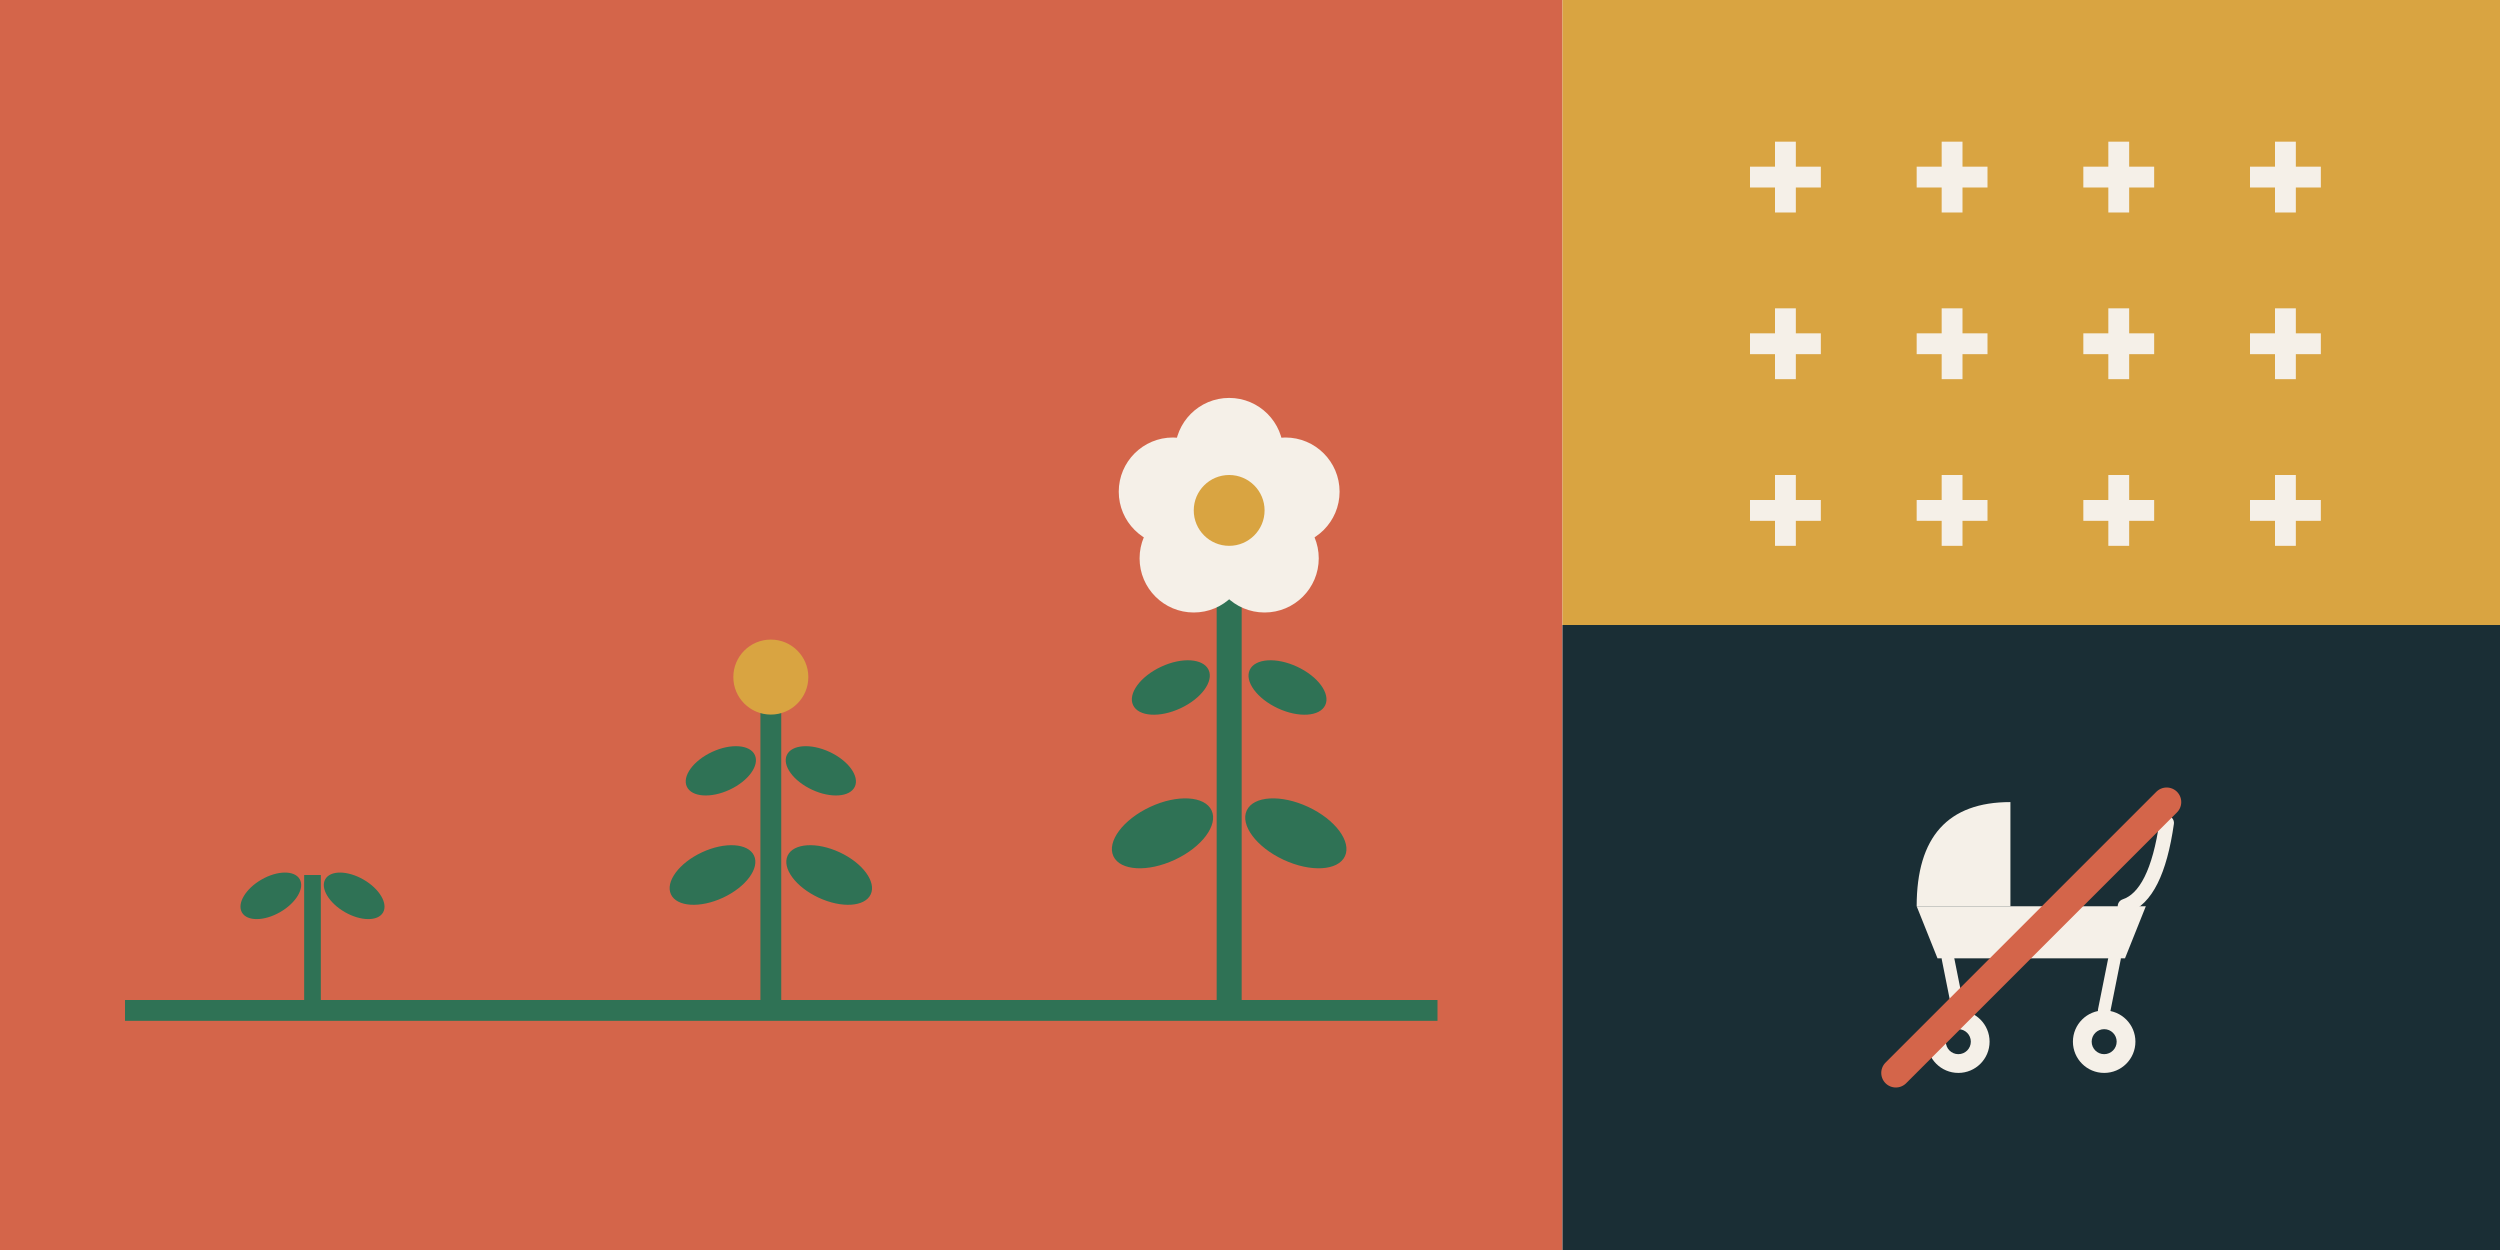
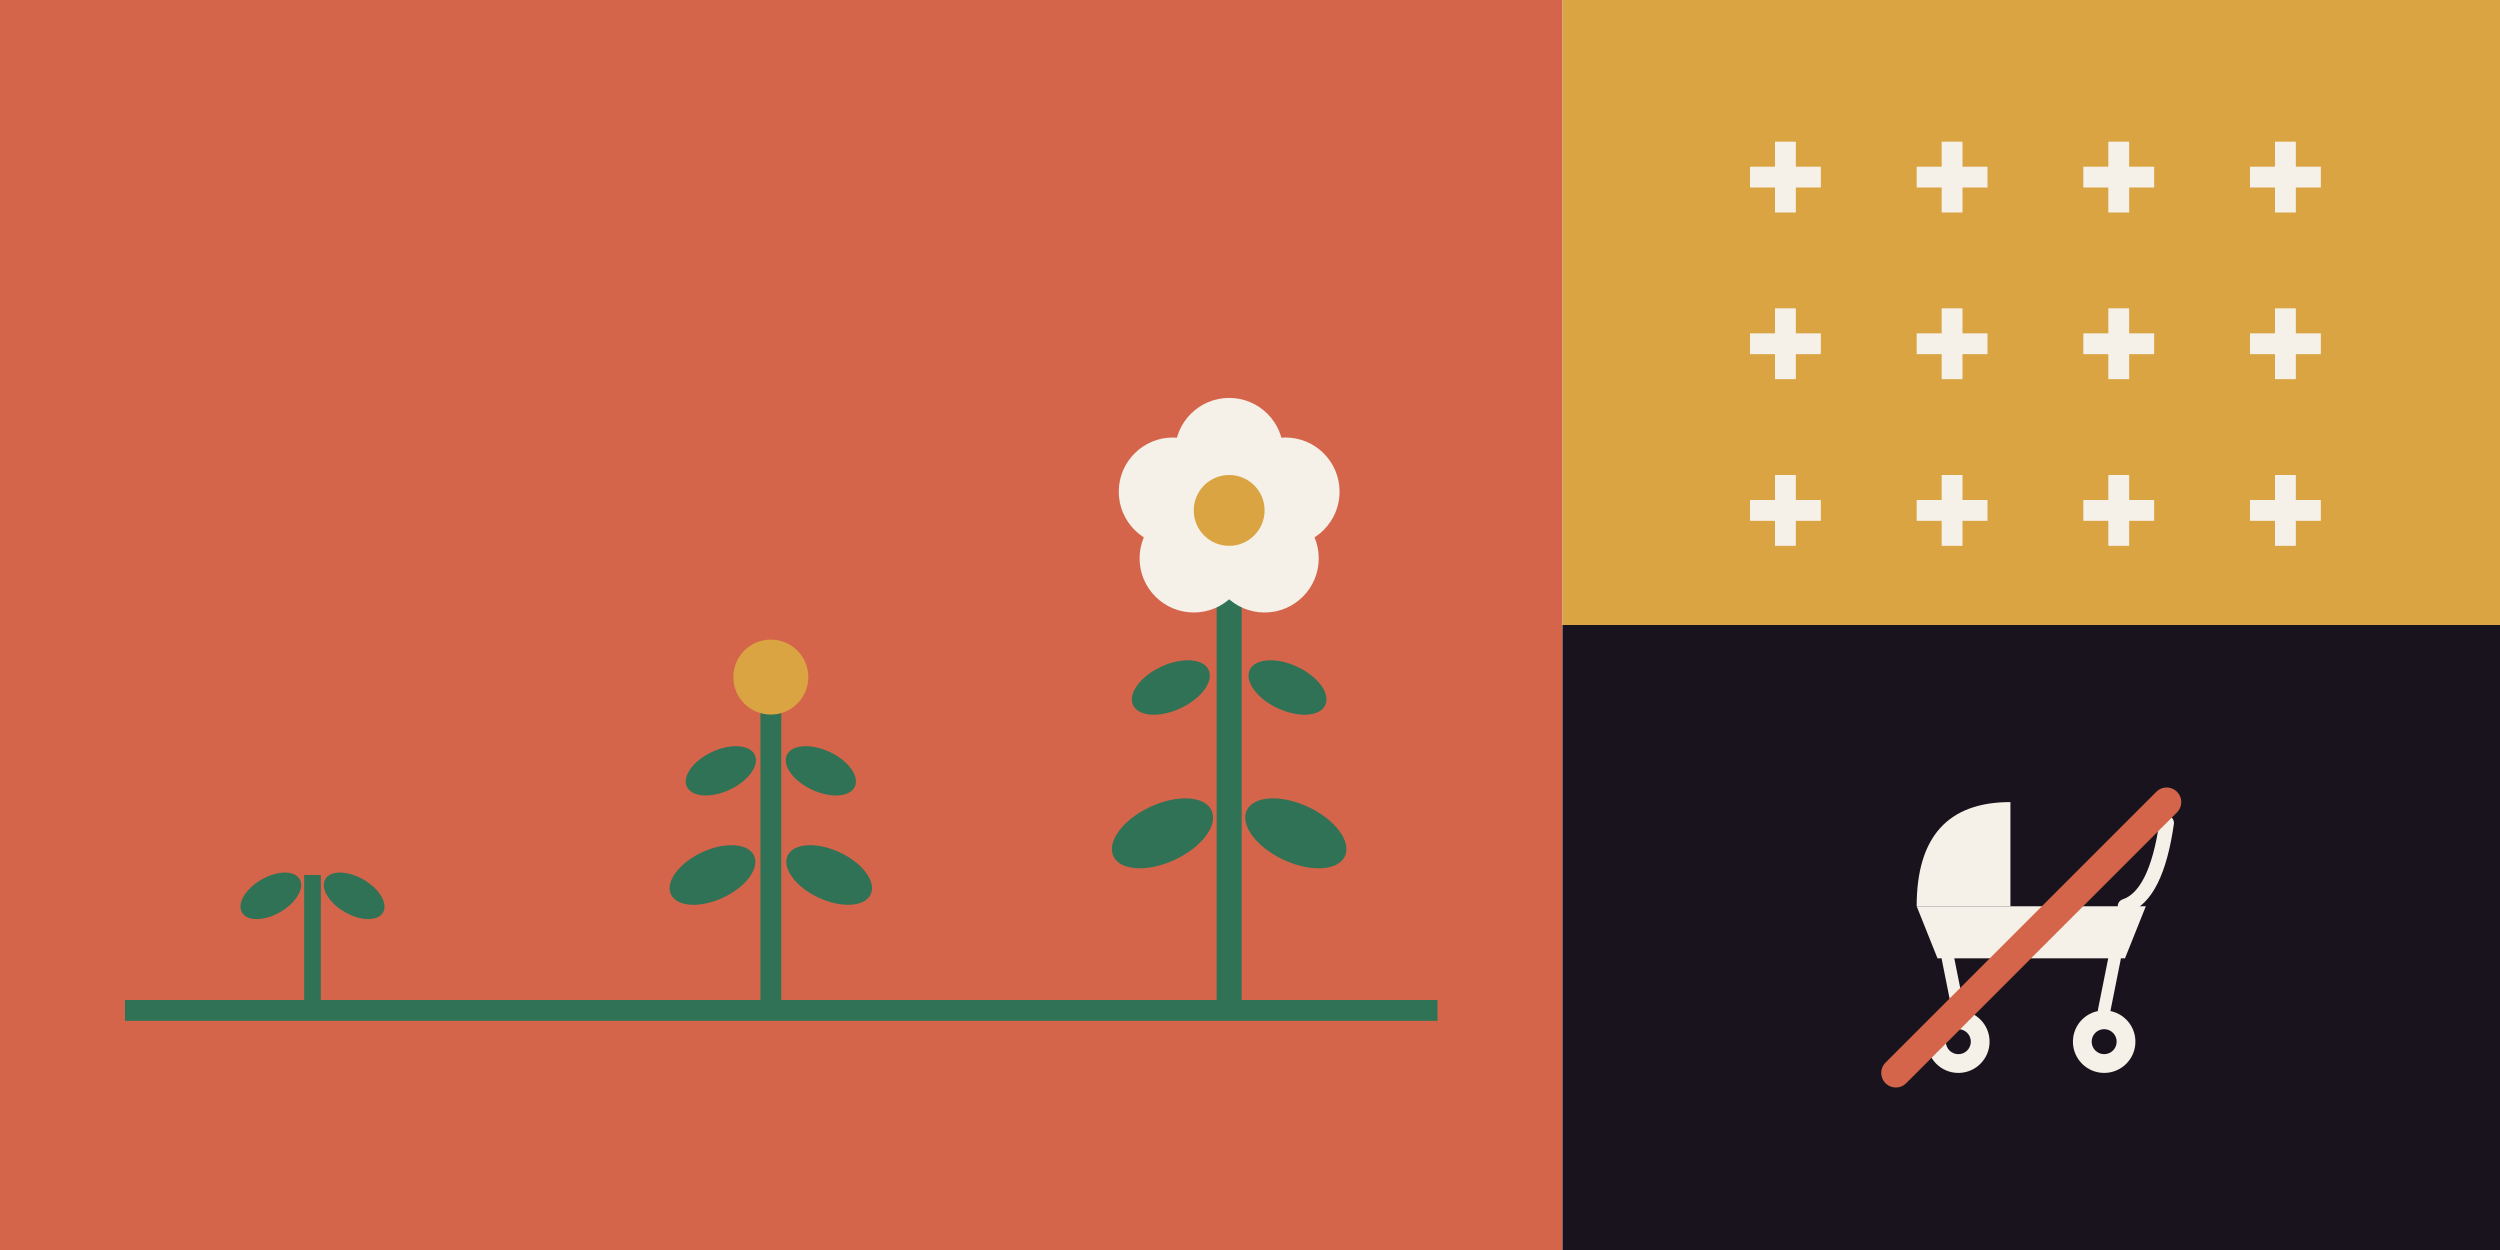
<svg xmlns="http://www.w3.org/2000/svg" width="1200" height="600" viewBox="0 0 1200 600" fill="none">
  <rect x="0" y="0" width="750" height="600" fill="#D4654A" />
  <rect x="60" y="480" width="630" height="10" fill="#2F7255" />
  <g transform="translate(150, 480)">
    <rect x="-4" y="-60" width="8" height="60" fill="#2F7255" />
    <ellipse cx="-20" cy="-50" rx="16" ry="9" fill="#2F7255" transform="rotate(-30 -20 -50)" />
    <ellipse cx="20" cy="-50" rx="16" ry="9" fill="#2F7255" transform="rotate(30 20 -50)" />
  </g>
  <g transform="translate(370, 480)">
    <rect x="-5" y="-140" width="10" height="140" fill="#2F7255" />
    <ellipse cx="-28" cy="-60" rx="22" ry="12" fill="#2F7255" transform="rotate(-25 -28 -60)" />
    <ellipse cx="28" cy="-60" rx="22" ry="12" fill="#2F7255" transform="rotate(25 28 -60)" />
    <ellipse cx="-24" cy="-110" rx="18" ry="10" fill="#2F7255" transform="rotate(-25 -24 -110)" />
    <ellipse cx="24" cy="-110" rx="18" ry="10" fill="#2F7255" transform="rotate(25 24 -110)" />
    <circle cx="0" cy="-155" r="18" fill="#D9A441" />
  </g>
  <g transform="translate(590, 480)">
    <g>
      <animateTransform attributeName="transform" type="rotate" values="-2,0,0;2,0,0;-2,0,0" dur="4s" repeatCount="indefinite" calcMode="spline" keySplines="0.4 0 0.6 1; 0.4 0 0.6 1" />
      <rect x="-6" y="-200" width="12" height="200" fill="#2F7255" />
      <ellipse cx="-32" cy="-80" rx="26" ry="14" fill="#2F7255" transform="rotate(-25 -32 -80)" />
      <ellipse cx="32" cy="-80" rx="26" ry="14" fill="#2F7255" transform="rotate(25 32 -80)" />
      <ellipse cx="-28" cy="-150" rx="20" ry="11" fill="#2F7255" transform="rotate(-25 -28 -150)" />
      <ellipse cx="28" cy="-150" rx="20" ry="11" fill="#2F7255" transform="rotate(25 28 -150)" />
      <g transform="translate(0, -235)">
        <circle cx="0" cy="-28" r="26" fill="#F5F0E8" />
        <circle cx="27" cy="-9" r="26" fill="#F5F0E8" />
        <circle cx="17" cy="23" r="26" fill="#F5F0E8" />
        <circle cx="-17" cy="23" r="26" fill="#F5F0E8" />
        <circle cx="-27" cy="-9" r="26" fill="#F5F0E8" />
        <circle cx="0" cy="0" r="17" fill="#D9A441" />
      </g>
    </g>
  </g>
  <rect x="750" y="0" width="450" height="300" fill="#D9A441" />
  <g fill="#F5F0E8">
    <path d="M840 80 h12 v-12 h10 v12 h12 v10 h-12 v12 h-10 v-12 h-12 z" />
    <path d="M920 80 h12 v-12 h10 v12 h12 v10 h-12 v12 h-10 v-12 h-12 z" />
    <path d="M1000 80 h12 v-12 h10 v12 h12 v10 h-12 v12 h-10 v-12 h-12 z" />
    <path d="M1080 80 h12 v-12 h10 v12 h12 v10 h-12 v12 h-10 v-12 h-12 z" />
    <path d="M840 160 h12 v-12 h10 v12 h12 v10 h-12 v12 h-10 v-12 h-12 z" />
    <path d="M920 160 h12 v-12 h10 v12 h12 v10 h-12 v12 h-10 v-12 h-12 z" />
    <path d="M1000 160 h12 v-12 h10 v12 h12 v10 h-12 v12 h-10 v-12 h-12 z" />
    <path d="M1080 160 h12 v-12 h10 v12 h12 v10 h-12 v12 h-10 v-12 h-12 z" />
    <path d="M840 240 h12 v-12 h10 v12 h12 v10 h-12 v12 h-10 v-12 h-12 z" />
    <path d="M920 240 h12 v-12 h10 v12 h12 v10 h-12 v12 h-10 v-12 h-12 z" />
    <path d="M1000 240 h12 v-12 h10 v12 h12 v10 h-12 v12 h-10 v-12 h-12 z" />
    <path d="M1080 240 h12 v-12 h10 v12 h12 v10 h-12 v12 h-10 v-12 h-12 z" />
  </g>
-   <rect x="750" y="300" width="450" height="300" fill="#1A2E35" />
+   <rect x="750" y="300" width="450" height="300" fill="#19131D" />
  <g transform="translate(975, 450)">
    <path d="M-45 10 L-55 -15 L55 -15 L45 10 Z" fill="#F5F0E8" />
    <path d="M-55 -15 Q-55 -65 -10 -65 L-10 -15 Z" fill="#F5F0E8" />
    <line x1="-40" y1="10" x2="-35" y2="35" stroke="#F5F0E8" stroke-width="6" stroke-linecap="round" />
    <line x1="40" y1="10" x2="35" y2="35" stroke="#F5F0E8" stroke-width="6" stroke-linecap="round" />
    <circle cx="-35" cy="50" r="15" fill="#F5F0E8" />
    <circle cx="35" cy="50" r="15" fill="#F5F0E8" />
-     <circle cx="-35" cy="50" r="6" fill="#1A2E35" />
-     <circle cx="35" cy="50" r="6" fill="#1A2E35" />
+     <circle cx="-35" cy="50" r="6" fill="#19131D" />
+     <circle cx="35" cy="50" r="6" fill="#19131D" />
    <path d="M45 -15 Q60 -20 65 -55" stroke="#F5F0E8" stroke-width="7" fill="none" stroke-linecap="round" />
    <line x1="-65" y1="65" x2="65" y2="-65" stroke="#D4654A" stroke-width="14" stroke-linecap="round" />
  </g>
</svg>
